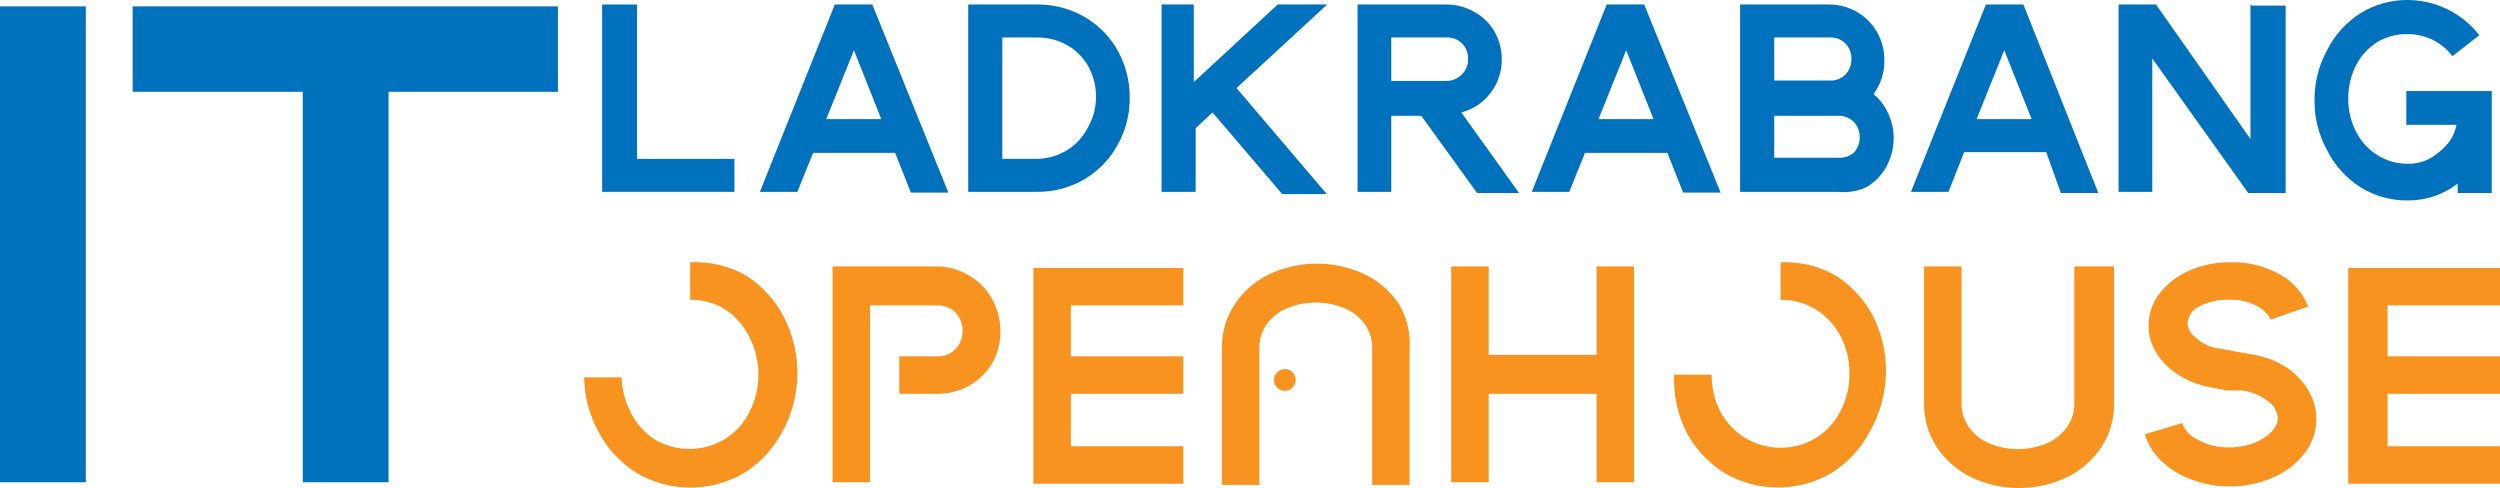
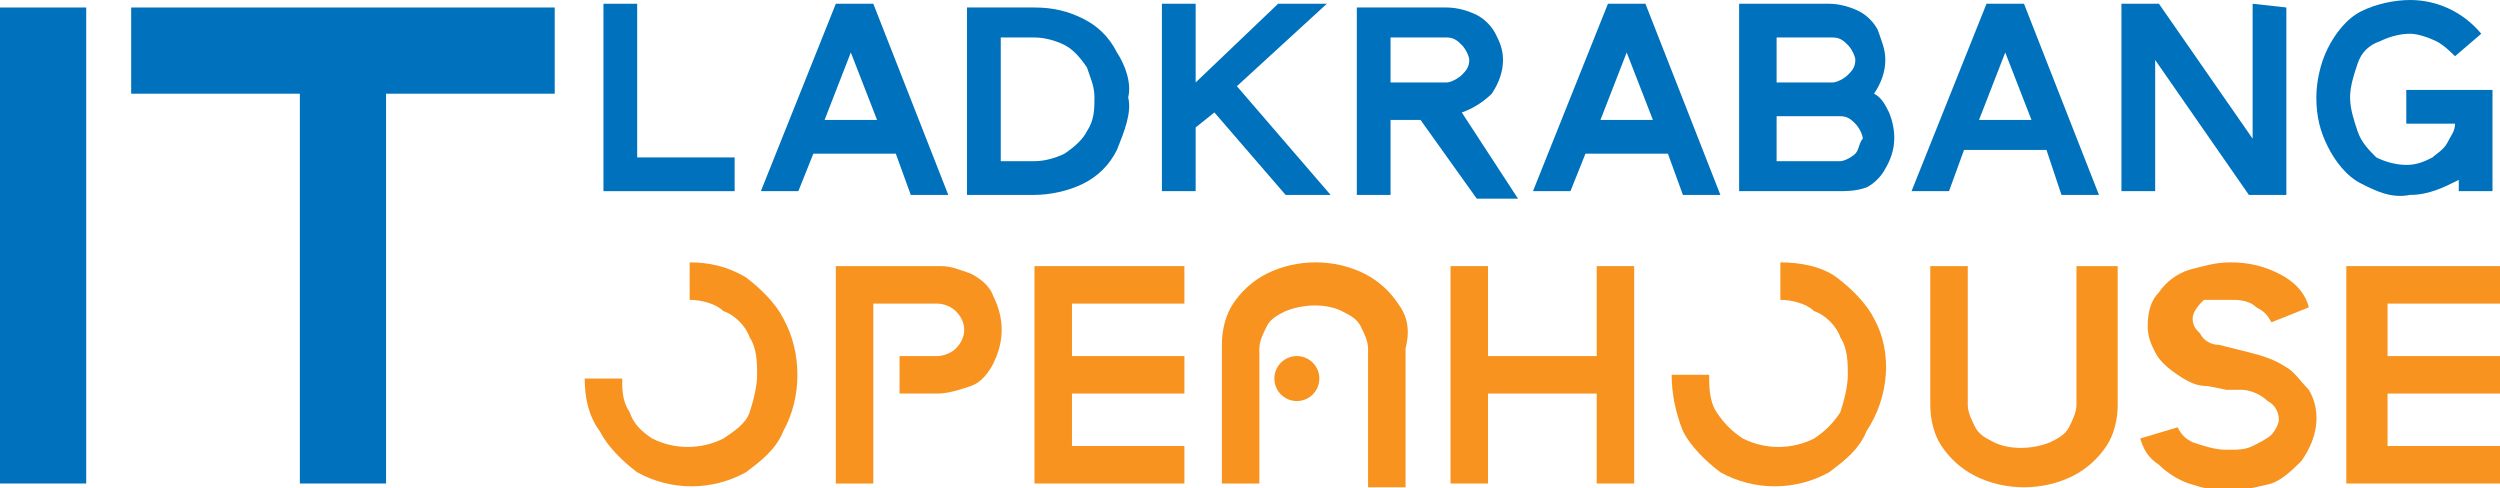
- <svg xmlns="http://www.w3.org/2000/svg" viewBox="0 0 66.72 13.02">
-   <defs>
-     <style>.a{fill:#0071bc;}.b{fill:#f7931e;}</style>
-   </defs>
-   <path class="a" d="M0,0.17V12.87H2.29V0.17H0Z" />
-   <path class="a" d="M3.54,0.17V2.45H8.08V12.87h2.29V2.45h4.52V0.17H3.54Z" />
-   <path class="a" d="M17,4.24V0.12H16.07v5H19.6V4.24H17Z" />
-   <path class="a" d="M23.28,0.12h-1l-2,5h1L21.7,4.08h2.19l0.42,1.06h1ZM22.05,3.18l0.74-1.84,0.73,1.84H22.05Z" />
-   <path class="a" d="M29.83,1.35a2.37,2.37,0,0,0-.89-0.9A2.48,2.48,0,0,0,27.67.12H25.84v5h1.83a2.46,2.46,0,0,0,1.26-.33,2.39,2.39,0,0,0,.89-0.91,2.54,2.54,0,0,0,.33-1.28A2.55,2.55,0,0,0,29.83,1.35ZM29,3.46a1.46,1.46,0,0,1-.56.57,1.58,1.58,0,0,1-.81.21H26.75V1h0.93a1.6,1.6,0,0,1,.81.21,1.49,1.49,0,0,1,.56.57,1.66,1.66,0,0,1,.2.83A1.65,1.65,0,0,1,29,3.46Z" />
-   <path class="a" d="M35.42,0.12H34.1L31.86,2.19V0.12H31v5h0.91V3.42L32.36,3l1.86,2.18h1.19L33,2.35Z" />
-   <path class="a" d="M39,3a1.42,1.42,0,0,0,.78-0.52,1.46,1.46,0,0,0,.3-0.91A1.52,1.52,0,0,0,39.89.85,1.4,1.4,0,0,0,39.35.32,1.48,1.48,0,0,0,38.6.12H36.23v5h0.9V3.09h0.8l1.49,2.06h1.12Zm-1.87-.85V1H38.6a0.56,0.56,0,0,1,.42.16,0.57,0.57,0,0,1,.16.42A0.55,0.55,0,0,1,39,2a0.57,0.57,0,0,1-.41.16H37.13Z" />
-   <path class="a" d="M43.88,0.12h-1l-2,5h1L42.3,4.08h2.2l0.42,1.06h1ZM42.66,3.18l0.74-1.84,0.73,1.84H42.66Z" />
-   <path class="a" d="M50.38,3A1.42,1.42,0,0,0,50,2.51a1.45,1.45,0,0,0,.29-0.9A1.48,1.48,0,0,0,50.09.85,1.43,1.43,0,0,0,49.56.32,1.48,1.48,0,0,0,48.81.12H46.44v5h2.61A1.46,1.46,0,0,0,49.8,5a1.4,1.4,0,0,0,.53-0.53A1.57,1.57,0,0,0,50.38,3Zm-3-2h1.46a0.55,0.55,0,0,1,.41.16,0.57,0.57,0,0,1,.16.41,0.58,0.58,0,0,1-.16.42,0.55,0.55,0,0,1-.41.16H47.35V1Zm2.12,3.05a0.55,0.55,0,0,1-.41.16H47.35V3.09h1.71a0.55,0.55,0,0,1,.41.16,0.56,0.56,0,0,1,.16.41A0.57,0.57,0,0,1,49.47,4.08Z" />
-   <path class="a" d="M54,0.12H53l-2,5h1l0.42-1.06h2.19L55,5.15h1ZM52.75,3.18l0.74-1.84,0.73,1.84H52.75Z" />
-   <path class="a" d="M60.06,0.12V3.71L57.54,0.12h-1v5h0.9V1.56L60,5.15h1v-5h-0.9Z" />
-   <path class="a" d="M64.22,2.43v0.9h1.34a1.18,1.18,0,0,1-.2.46,1.82,1.82,0,0,1-.43.39,1.17,1.17,0,0,1-.67.19,1.48,1.48,0,0,1-.81-0.23,1.58,1.58,0,0,1-.57-0.62,1.91,1.91,0,0,1-.21-0.89,1.91,1.91,0,0,1,.21-0.89,1.57,1.57,0,0,1,.57-0.62A1.49,1.49,0,0,1,64.25.91a1.55,1.55,0,0,1,.67.15,1.48,1.48,0,0,1,.53.44l0.72-.56A2.44,2.44,0,0,0,64.25,0,2.37,2.37,0,0,0,63,.35a2.48,2.48,0,0,0-.9,1,2.73,2.73,0,0,0-.33,1.34A2.71,2.71,0,0,0,62.1,4a2.5,2.5,0,0,0,.9,1,2.36,2.36,0,0,0,1.26.35,2.16,2.16,0,0,0,1.33-.45V5.15h0.91V2.43H64.22Z" />
-   <path class="b" d="M20.92,8.46a2.89,2.89,0,0,0-1-1.1A2.74,2.74,0,0,0,18.42,7V8a1.75,1.75,0,0,1,.94.26A1.81,1.81,0,0,1,20,9a2.15,2.15,0,0,1,.24,1A2.17,2.17,0,0,1,20,11a1.8,1.8,0,0,1-.66.72,1.82,1.82,0,0,1-1.88,0A1.8,1.8,0,0,1,16.83,11a2.12,2.12,0,0,1-.24-0.93h-1a3.1,3.1,0,0,0,.38,1.45,2.87,2.87,0,0,0,1,1.09,2.83,2.83,0,0,0,2.91,0,2.9,2.9,0,0,0,1-1.09A3.26,3.26,0,0,0,20.92,8.46Z" />
-   <path class="b" d="M26.46,7.95a1.64,1.64,0,0,0-.62-0.61A1.7,1.7,0,0,0,25,7.11H22.22v5.76h1V8.15H25a0.66,0.66,0,0,1,.49.18,0.72,0.72,0,0,1,0,1,0.67,0.67,0,0,1-.49.18H24v1H25a1.72,1.72,0,0,0,.87-0.22,1.66,1.66,0,0,0,.62-0.61A1.78,1.78,0,0,0,26.46,7.95Z" />
-   <path class="b" d="M31.58,8.15v-1h-4v5.76h4v-1h-3V10.51h3v-1h-3V8.15h3Z" />
-   <path class="b" d="M42.61,7.11V9.47H39.73V7.11h-1v5.76h1V10.51h2.88v2.36h1V7.11h-1Z" />
-   <path class="b" d="M50,8.46a2.88,2.88,0,0,0-1-1.1A2.73,2.73,0,0,0,47.52,7V8a1.75,1.75,0,0,1,.94.26,1.84,1.84,0,0,1,.66.71,2.15,2.15,0,0,1,.24,1,2.17,2.17,0,0,1-.24,1,1.83,1.83,0,0,1-.66.72,1.83,1.83,0,0,1-1.88,0A1.83,1.83,0,0,1,45.92,11a2.15,2.15,0,0,1-.24-1h-1A3.11,3.11,0,0,0,45,11.52a2.89,2.89,0,0,0,1,1.09,2.83,2.83,0,0,0,2.9,0,2.89,2.89,0,0,0,1-1.09A3.26,3.26,0,0,0,50,8.46Z" />
-   <path class="b" d="M55.36,7.11v3.66a1.07,1.07,0,0,1-.19.62,1.3,1.3,0,0,1-.54.44,2,2,0,0,1-1.55,0,1.28,1.28,0,0,1-.54-0.44,1.07,1.07,0,0,1-.19-0.62V7.11h-1v3.66a2.07,2.07,0,0,0,.33,1.15,2.35,2.35,0,0,0,.91.81,3,3,0,0,0,2.59,0,2.35,2.35,0,0,0,.91-0.81,2.07,2.07,0,0,0,.33-1.15V7.11h-1Z" />
-   <path class="b" d="M61.6,10.41A1.92,1.92,0,0,0,61,9.79,2.56,2.56,0,0,0,60,9.44L59.6,9.37l-0.42-.08-0.05,0h0A1.21,1.21,0,0,1,58.59,9a0.49,0.49,0,0,1-.21-0.37,0.55,0.55,0,0,1,.35-0.47A1.59,1.59,0,0,1,59.5,8a1.47,1.47,0,0,1,.72.16,0.8,0.8,0,0,1,.38.37l1-.35A1.67,1.67,0,0,0,60.8,7.3,2.55,2.55,0,0,0,59.5,7a2.6,2.6,0,0,0-1.09.23,2,2,0,0,0-.78.61,1.4,1.4,0,0,0-.29.85,1.36,1.36,0,0,0,.21.73,1.83,1.83,0,0,0,.58.58,2.31,2.31,0,0,0,.84.33l0.47,0.09,0.14,0,0.26,0a1.45,1.45,0,0,1,.68.28,0.6,0.6,0,0,1,.27.46,0.53,0.53,0,0,1-.17.36,1.21,1.21,0,0,1-.46.3,1.78,1.78,0,0,1-.66.12,1.64,1.64,0,0,1-.87-0.22,0.73,0.73,0,0,1-.39-0.43l-1,.3a1.67,1.67,0,0,0,.45.72,2.32,2.32,0,0,0,.8.49,2.86,2.86,0,0,0,1,.18,2.81,2.81,0,0,0,1.18-.24,2.1,2.1,0,0,0,.84-0.65A1.48,1.48,0,0,0,61.6,10.41Z" />
-   <path class="b" d="M66.72,8.15v-1H62.67v5.76h4.05v-1h-3V10.51h3v-1h-3V8.15h3Z" />
-   <path class="b" d="M37.35,8.14a2.29,2.29,0,0,0-.91-0.81,3,3,0,0,0-2.59,0,2.29,2.29,0,0,0-.91.81,2.06,2.06,0,0,0-.33,1.15v3.65h1V9.29a1.08,1.08,0,0,1,.19-0.63,1.27,1.27,0,0,1,.54-0.43,2,2,0,0,1,1.55,0,1.27,1.27,0,0,1,.54.43,1.08,1.08,0,0,1,.19.63v3.65h1V9.29A2.06,2.06,0,0,0,37.35,8.14Z" />
-   <circle class="b" cx="34.29" cy="10.14" r="0.29" />
+ <svg xmlns="http://www.w3.org/2000/svg" version="1.1" id="Layer_1" x="0px" y="0px" viewBox="0 0 66.7 13" style="enable-background:new 0 0 66.7 13;" xml:space="preserve">
+   <style type="text/css">
+ 	.st0{fill:#0071BC;}
+ 	.st1{fill:#F7931E;}
+ </style>
+   <path class="st0" d="M0,0.2v12.7h2.3V0.2H0z" />
+   <path class="st0" d="M3.5,0.2v2.3h4.5v10.4h2.3V2.5h4.5V0.2H3.5z" />
+   <path class="st0" d="M17,4.2V0.1h-0.9v5h3.5V4.2H17z" />
+   <path class="st0" d="M23.3,0.1h-1l-2,5h1l0.4-1h2.2l0.4,1.1h1L23.3,0.1z M22,3.2l0.7-1.8l0.7,1.8H22z" />
+   <path class="st0" d="M29.8,1.4c-0.2-0.4-0.5-0.7-0.9-0.9c-0.4-0.2-0.8-0.3-1.3-0.3h-1.8v5h1.8c0.4,0,0.9-0.1,1.3-0.3  c0.4-0.2,0.7-0.5,0.9-0.9C30,3.5,30.2,3,30.1,2.6C30.2,2.2,30,1.7,29.8,1.4z M29,3.5c-0.1,0.2-0.3,0.4-0.6,0.6  c-0.2,0.1-0.5,0.2-0.8,0.2h-0.9V1h0.9c0.3,0,0.6,0.1,0.8,0.2c0.2,0.1,0.4,0.3,0.6,0.6c0.1,0.3,0.2,0.5,0.2,0.8  C29.2,2.9,29.2,3.2,29,3.5z" />
+   <path class="st0" d="M35.4,0.1h-1.3l-2.2,2.1V0.1H31v5h0.9V3.4L32.4,3l1.9,2.2h1.2L33,2.3L35.4,0.1z" />
+   <path class="st0" d="M39,3c0.3-0.1,0.6-0.3,0.8-0.5c0.2-0.3,0.3-0.6,0.3-0.9c0-0.3-0.1-0.5-0.2-0.7c-0.1-0.2-0.3-0.4-0.5-0.5  c-0.2-0.1-0.5-0.2-0.8-0.2h-2.4v5h0.9v-2h0.8l1.5,2.1h1.1L39,3z M37.1,2.2V1h1.5c0.2,0,0.3,0.1,0.4,0.2c0.1,0.1,0.2,0.3,0.2,0.4  c0,0.2-0.1,0.3-0.2,0.4c-0.1,0.1-0.3,0.2-0.4,0.2L37.1,2.2L37.1,2.2z" />
+   <path class="st0" d="M43.9,0.1h-1l-2,5h1l0.4-1h2.2l0.4,1.1h1L43.9,0.1z M42.7,3.2l0.7-1.8l0.7,1.8H42.7z" />
+   <path class="st0" d="M50.4,3c-0.1-0.2-0.2-0.4-0.4-0.5c0.2-0.3,0.3-0.6,0.3-0.9c0-0.3-0.1-0.5-0.2-0.8c-0.1-0.2-0.3-0.4-0.5-0.5  c-0.2-0.1-0.5-0.2-0.8-0.2h-2.4v5H49c0.3,0,0.5,0,0.8-0.1c0.2-0.1,0.4-0.3,0.5-0.5C50.6,4,50.6,3.5,50.4,3z M47.4,1h1.5  c0.2,0,0.3,0.1,0.4,0.2c0.1,0.1,0.2,0.3,0.2,0.4c0,0.2-0.1,0.3-0.2,0.4c-0.1,0.1-0.3,0.2-0.4,0.2h-1.5L47.4,1L47.4,1z M49.5,4.1  c-0.1,0.1-0.3,0.2-0.4,0.2h-1.7V3.1h1.7c0.2,0,0.3,0.1,0.4,0.2c0.1,0.1,0.2,0.3,0.2,0.4C49.6,3.8,49.6,4,49.5,4.1L49.5,4.1z" />
+   <path class="st0" d="M54,0.1h-1l-2,5h1l0.4-1.1h2.2L55,5.2h1L54,0.1z M52.8,3.2l0.7-1.8l0.7,1.8H52.8z" />
+   <path class="st0" d="M60.1,0.1v3.6l-2.5-3.6h-1v5h0.9V1.6L60,5.2h1v-5L60.1,0.1L60.1,0.1z" />
+   <path class="st0" d="M64.2,2.4v0.9h1.3c0,0.2-0.1,0.3-0.2,0.5c-0.1,0.2-0.3,0.3-0.4,0.4c-0.2,0.1-0.4,0.2-0.7,0.2  c-0.3,0-0.6-0.1-0.8-0.2C63.2,4,63,3.8,62.9,3.5c-0.1-0.3-0.2-0.6-0.2-0.9c0-0.3,0.1-0.6,0.2-0.9c0.1-0.3,0.3-0.5,0.6-0.6  C63.7,1,64,0.9,64.3,0.9c0.2,0,0.5,0.1,0.7,0.2c0.2,0.1,0.4,0.3,0.5,0.4l0.7-0.6C65.7,0.3,65,0,64.3,0c-0.4,0-0.9,0.1-1.3,0.3  c-0.4,0.2-0.7,0.6-0.9,1c-0.2,0.4-0.3,0.9-0.3,1.3c0,0.5,0.1,0.9,0.3,1.3c0.2,0.4,0.5,0.8,0.9,1c0.4,0.2,0.8,0.4,1.3,0.3  c0.5,0,0.9-0.2,1.3-0.4v0.3h0.9V2.4H64.2z" />
+   <path class="st1" d="M20.9,8.5c-0.2-0.4-0.6-0.8-1-1.1c-0.5-0.3-1-0.4-1.5-0.4v1c0.3,0,0.7,0.1,0.9,0.3C19.6,8.4,19.9,8.7,20,9  c0.2,0.3,0.2,0.7,0.2,1c0,0.3-0.1,0.7-0.2,1c-0.1,0.3-0.4,0.5-0.7,0.7c-0.6,0.3-1.3,0.3-1.9,0c-0.3-0.2-0.5-0.4-0.6-0.7  c-0.2-0.3-0.2-0.6-0.2-0.9h-1c0,0.5,0.1,1,0.4,1.4c0.2,0.4,0.6,0.8,1,1.1c0.9,0.5,2,0.5,2.9,0c0.4-0.3,0.8-0.6,1-1.1  C21.4,10.6,21.4,9.4,20.9,8.5z" />
+   <path class="st1" d="M26.5,7.9c-0.1-0.3-0.4-0.5-0.6-0.6c-0.3-0.1-0.5-0.2-0.8-0.2h-2.8v5.8h1V8.1H25c0.2,0,0.4,0.1,0.5,0.2  c0.3,0.3,0.3,0.7,0,1c-0.1,0.1-0.3,0.2-0.5,0.2h-1v1h1c0.3,0,0.6-0.1,0.9-0.2c0.3-0.1,0.5-0.4,0.6-0.6C26.8,9.1,26.8,8.5,26.5,7.9z" />
+   <path class="st1" d="M31.6,8.1v-1h-4v5.8h4v-1h-3v-1.4h3v-1h-3V8.1H31.6z" />
+   <path class="st1" d="M42.6,7.1v2.4h-2.9V7.1h-1v5.8h1v-2.4h2.9v2.4h1V7.1H42.6z" />
+   <path class="st1" d="M50,8.5c-0.2-0.4-0.6-0.8-1-1.1C48.6,7.1,48,7,47.5,7v1c0.3,0,0.7,0.1,0.9,0.3C48.7,8.4,49,8.7,49.1,9  c0.2,0.3,0.2,0.7,0.2,1c0,0.3-0.1,0.7-0.2,1c-0.2,0.3-0.4,0.5-0.7,0.7c-0.6,0.3-1.3,0.3-1.9,0c-0.3-0.2-0.5-0.4-0.7-0.7  c-0.2-0.3-0.2-0.7-0.2-1h-1c0,0.5,0.1,1,0.3,1.5c0.2,0.4,0.6,0.8,1,1.1c0.9,0.5,2,0.5,2.9,0c0.4-0.3,0.8-0.6,1-1.1  C50.4,10.6,50.5,9.4,50,8.5z" />
+   <path class="st1" d="M55.4,7.1v3.7c0,0.2-0.1,0.4-0.2,0.6c-0.1,0.2-0.3,0.3-0.5,0.4c-0.5,0.2-1.1,0.2-1.5,0  c-0.2-0.1-0.4-0.2-0.5-0.4c-0.1-0.2-0.2-0.4-0.2-0.6V7.1h-1v3.7c0,0.4,0.1,0.8,0.3,1.1c0.2,0.3,0.5,0.6,0.9,0.8  c0.8,0.4,1.8,0.4,2.6,0c0.4-0.2,0.7-0.5,0.9-0.8c0.2-0.3,0.3-0.7,0.3-1.1V7.1H55.4L55.4,7.1z" />
+   <path class="st1" d="M61.6,10.4c-0.2-0.2-0.4-0.5-0.6-0.6c-0.3-0.2-0.6-0.3-1-0.4l-0.4-0.1l-0.4-0.1h0l0,0c-0.2,0-0.4-0.1-0.5-0.3  c-0.1-0.1-0.2-0.2-0.2-0.4c0-0.2,0.2-0.4,0.3-0.5C59,8,59.2,8,59.5,8c0.2,0,0.5,0,0.7,0.2c0.2,0.1,0.3,0.2,0.4,0.4l1-0.4  c-0.1-0.4-0.4-0.7-0.8-0.9C60.4,7.1,60,7,59.5,7c-0.4,0-0.7,0.1-1.1,0.2c-0.3,0.1-0.6,0.3-0.8,0.6c-0.2,0.2-0.3,0.5-0.3,0.9  c0,0.3,0.1,0.5,0.2,0.7c0.1,0.2,0.3,0.4,0.6,0.6c0.3,0.2,0.5,0.3,0.8,0.3l0.5,0.1h0.1h0.3c0.2,0,0.5,0.1,0.7,0.3  c0.2,0.1,0.3,0.3,0.3,0.5c0,0.1-0.1,0.3-0.2,0.4c-0.1,0.1-0.3,0.2-0.5,0.3c-0.2,0.1-0.4,0.1-0.7,0.1c-0.3,0-0.6-0.1-0.9-0.2  c-0.2-0.1-0.3-0.2-0.4-0.4l-1,0.3c0.1,0.3,0.2,0.5,0.5,0.7c0.2,0.2,0.5,0.4,0.8,0.5c0.3,0.1,0.7,0.2,1,0.2c0.4,0,0.8-0.1,1.2-0.2  c0.3-0.1,0.6-0.4,0.8-0.6C61.9,11.6,61.9,10.9,61.6,10.4z" />
+   <path class="st1" d="M66.7,8.1v-1h-4.1v5.8h4.1v-1h-3v-1.4h3v-1h-3V8.1H66.7z" />
+   <path class="st1" d="M37.3,8.1c-0.2-0.3-0.5-0.6-0.9-0.8c-0.8-0.4-1.8-0.4-2.6,0c-0.4,0.2-0.7,0.5-0.9,0.8c-0.2,0.3-0.3,0.7-0.3,1.1  v3.7h1V9.3c0-0.2,0.1-0.4,0.2-0.6c0.1-0.2,0.3-0.3,0.5-0.4c0.5-0.2,1.1-0.2,1.5,0c0.2,0.1,0.4,0.2,0.5,0.4c0.1,0.2,0.2,0.4,0.2,0.6  v3.7h1V9.3C37.6,8.9,37.6,8.5,37.3,8.1z" />
+   <circle class="st1" cx="34.6" cy="10.1" r="0.6" />
</svg>
